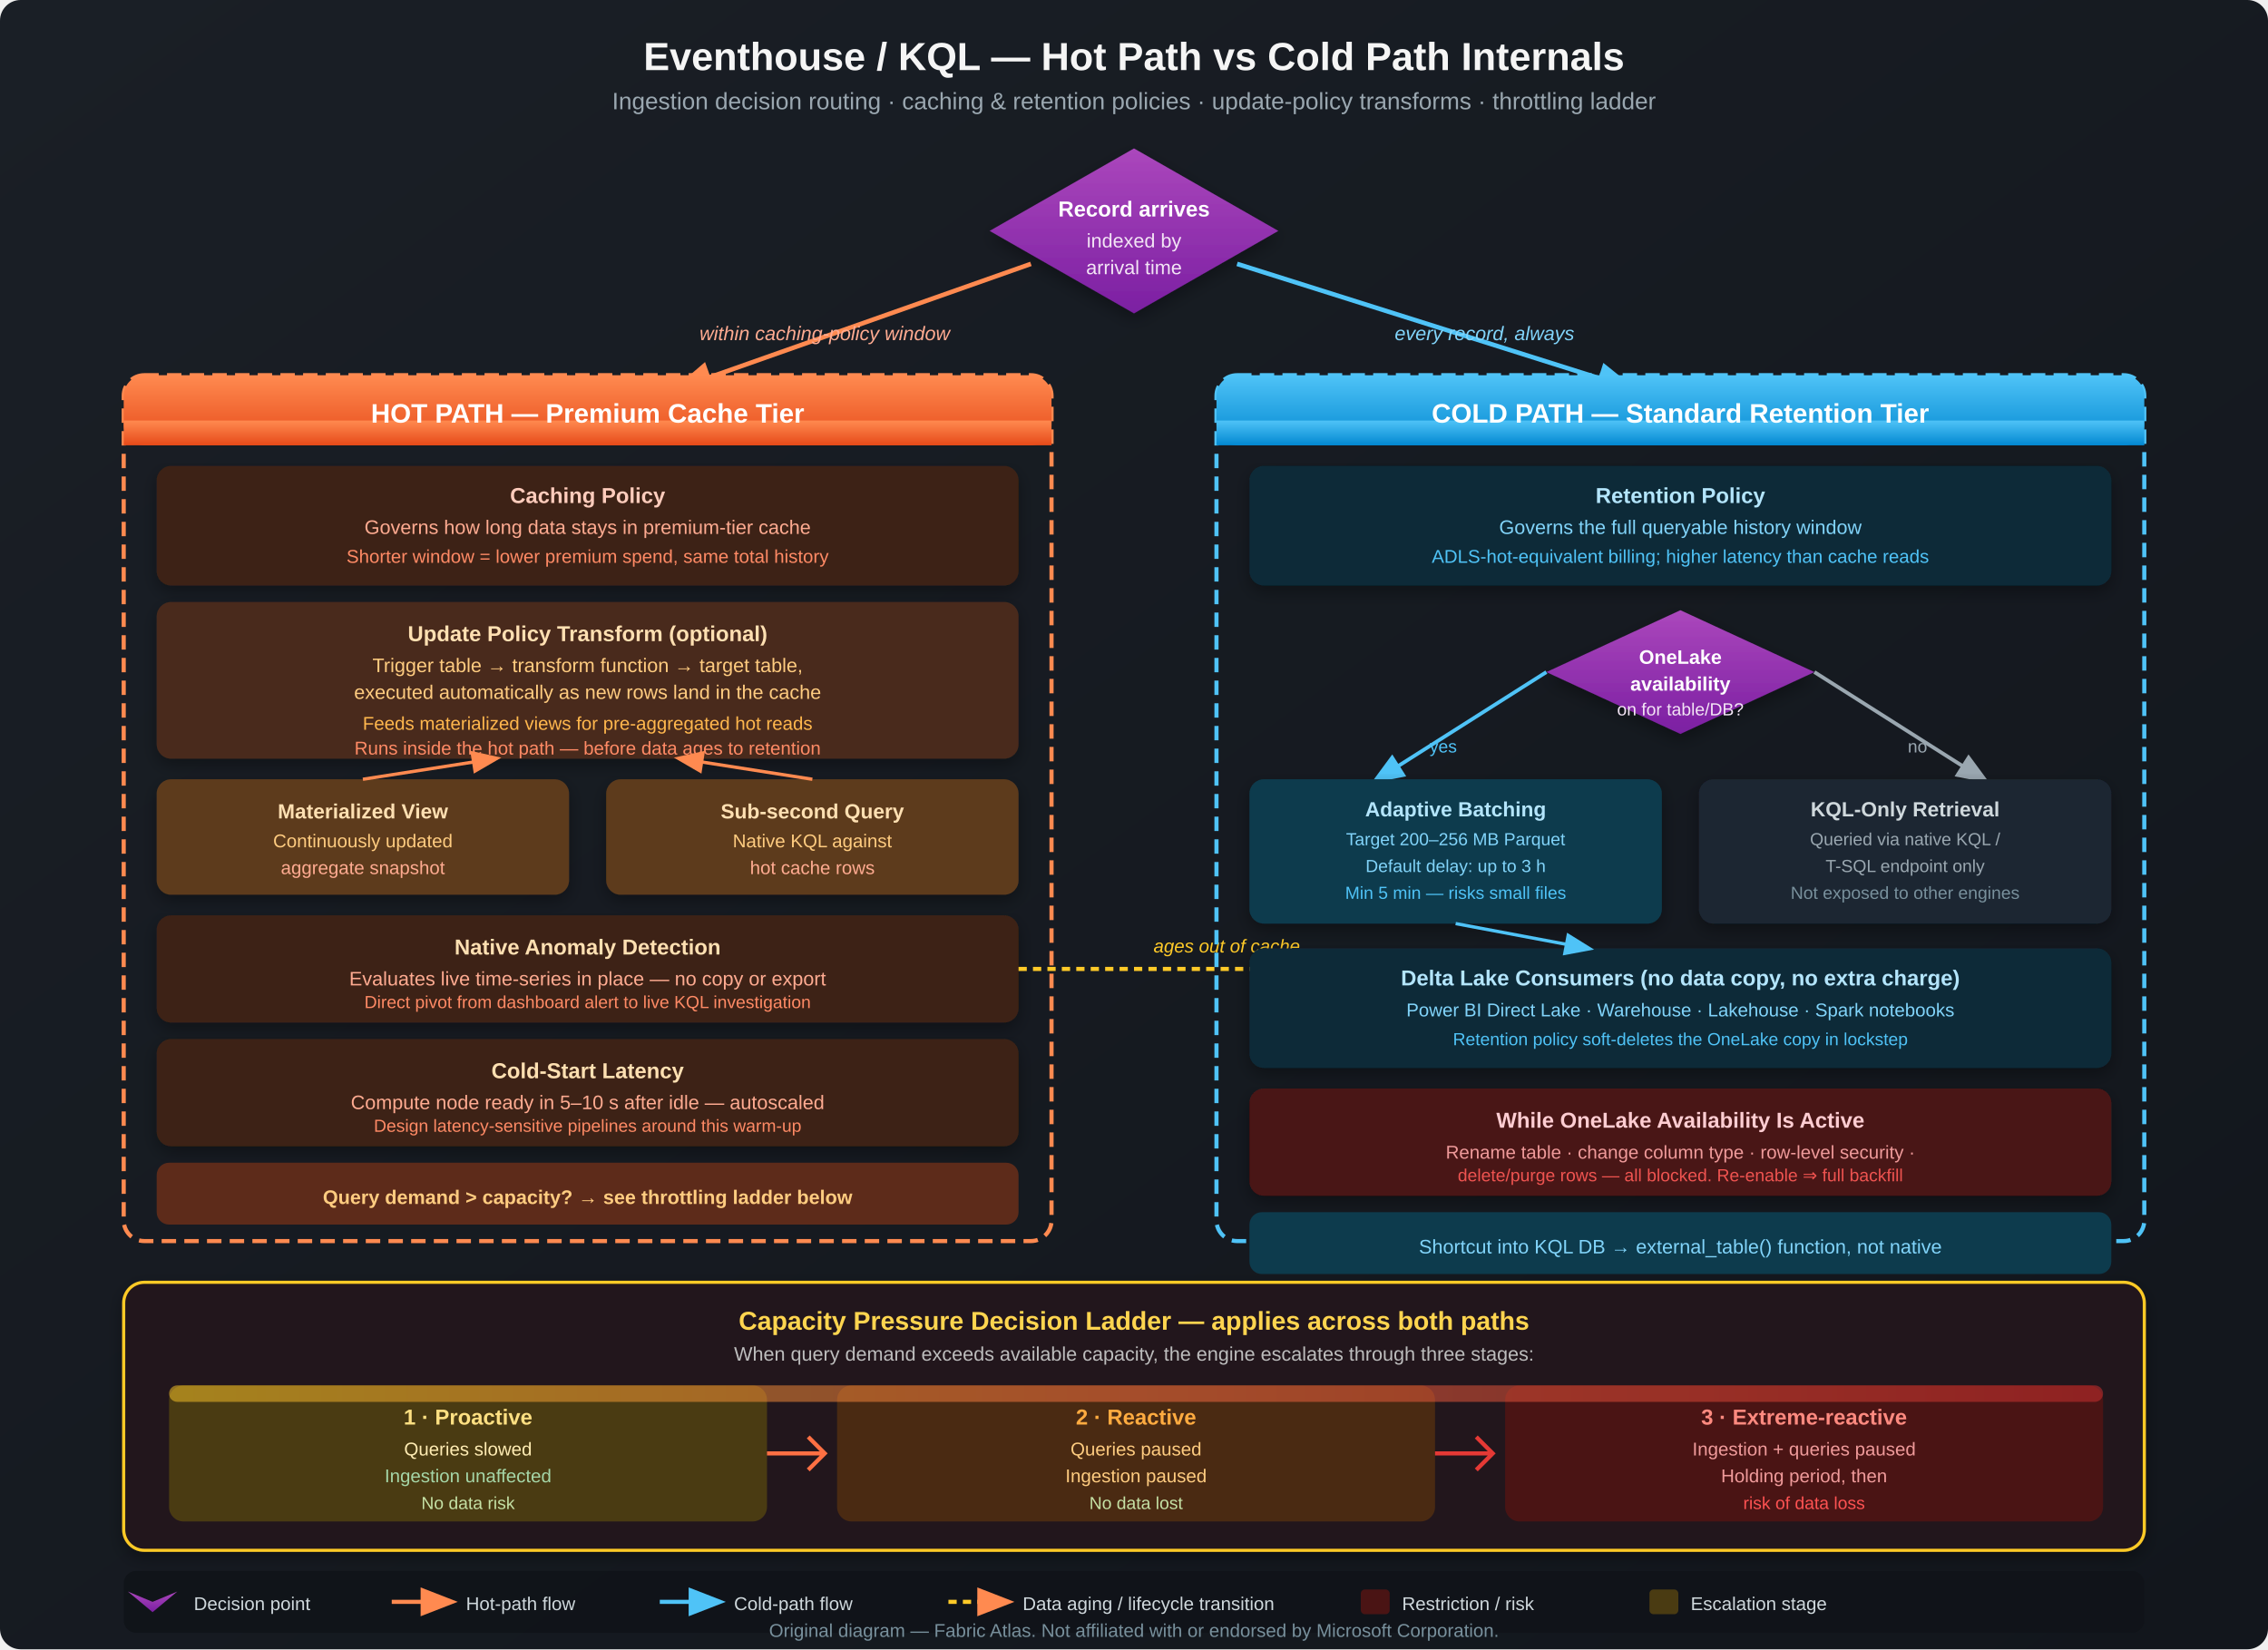
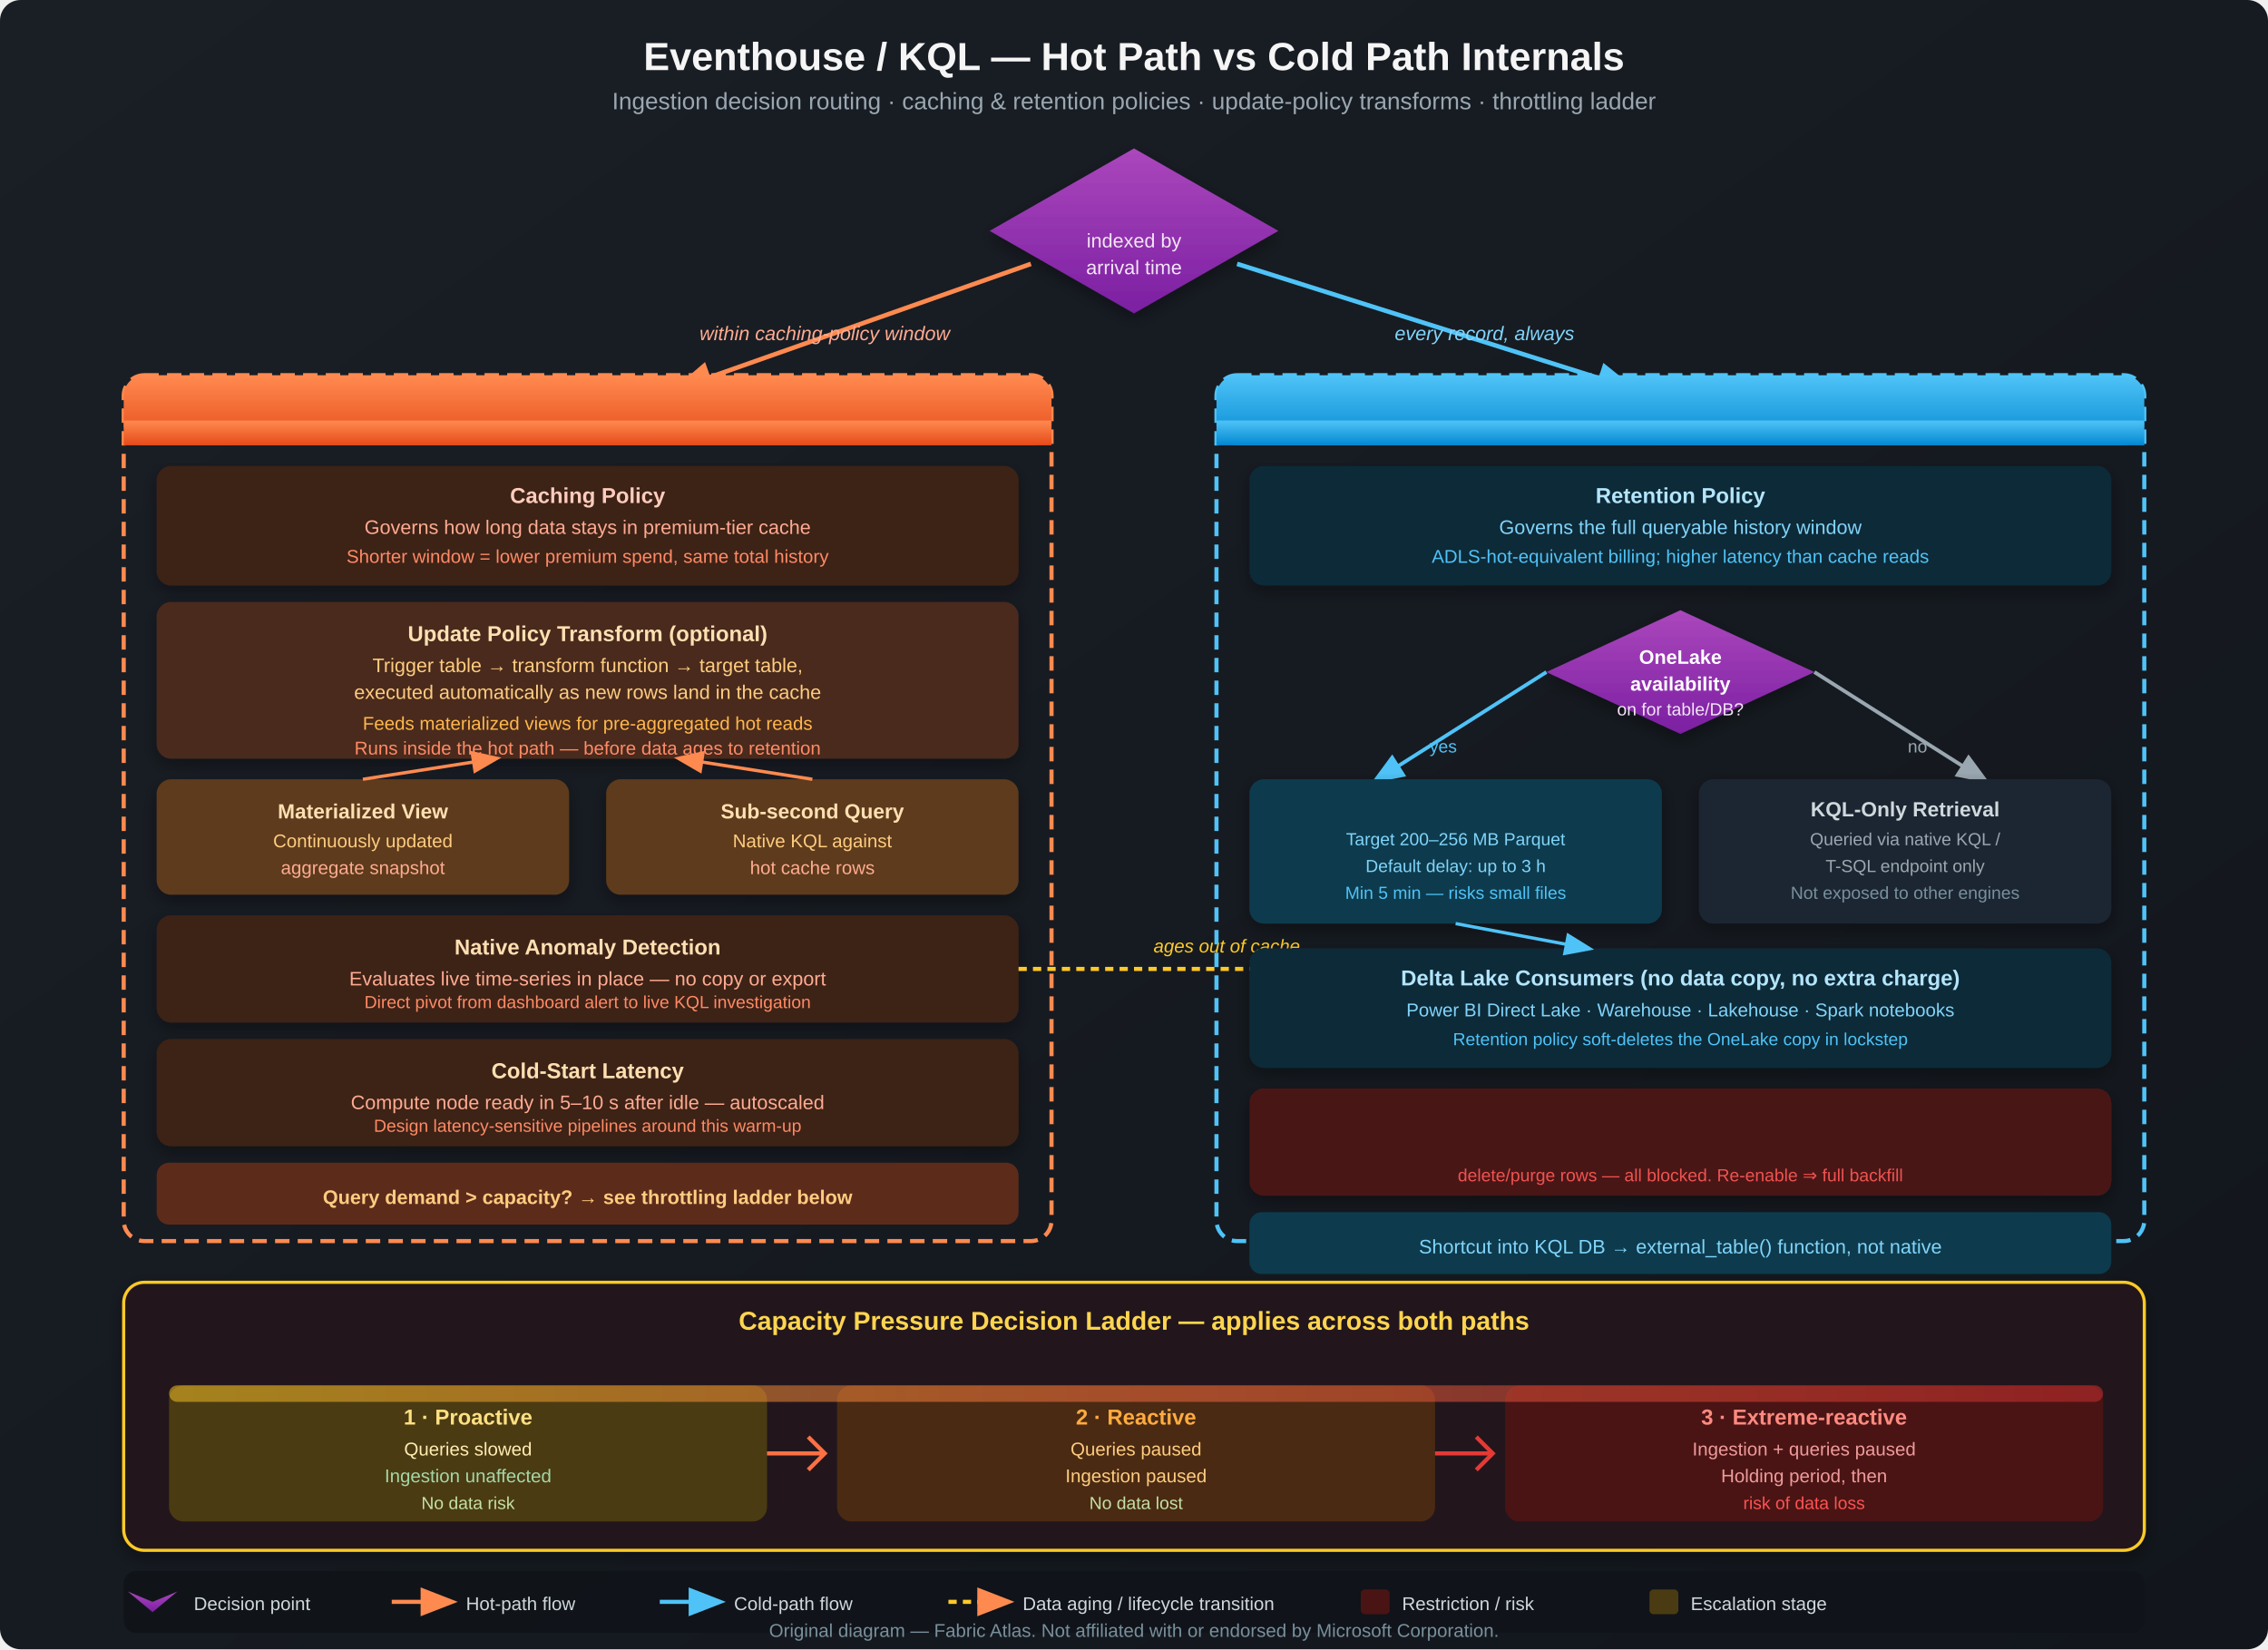
- <svg xmlns="http://www.w3.org/2000/svg" viewBox="0 0 1100 800" width="1100" height="800" font-family="Segoe UI, Arial, sans-serif" font-size="12">
+ <svg xmlns="http://www.w3.org/2000/svg" viewBox="0 0 1100 800" width="1100" height="800" font-family="Segoe UI, Arial, sans-serif" font-size="12" role="img" aria-labelledby="eventhouse-kql-hot-cold-path-title eventhouse-kql-hot-cold-path-desc" data-diagram-id="eventhouse-kql-hot-cold-path">
  <defs>
    <linearGradient id="bgGrad2" x1="0" y1="0" x2="1" y2="1">
      <stop offset="0%" stop-color="#1a1f26" />
      <stop offset="100%" stop-color="#12161c" />
    </linearGradient>
    <linearGradient id="hotPathGrad" x1="0" y1="0" x2="0" y2="1">
      <stop offset="0%" stop-color="#ff8a50" />
      <stop offset="100%" stop-color="#e64a19" />
    </linearGradient>
    <linearGradient id="coldPathGrad" x1="0" y1="0" x2="0" y2="1">
      <stop offset="0%" stop-color="#4fc3f7" />
      <stop offset="100%" stop-color="#0288d1" />
    </linearGradient>
    <linearGradient id="decisionGrad" x1="0" y1="0" x2="0" y2="1">
      <stop offset="0%" stop-color="#ab47bc" />
      <stop offset="100%" stop-color="#7b1fa2" />
    </linearGradient>
    <linearGradient id="throttleGrad" x1="0" y1="0" x2="1" y2="0">
      <stop offset="0%" stop-color="#ffca28" />
      <stop offset="50%" stop-color="#ff7043" />
      <stop offset="100%" stop-color="#d32f2f" />
    </linearGradient>
    <filter id="shadow2" x="-8%" y="-8%" width="120%" height="130%">
      <feDropShadow dx="0" dy="3" stdDeviation="4" flood-color="#00000055" />
    </filter>
    <marker id="arrHot" markerWidth="9" markerHeight="9" refX="7" refY="3.5" orient="auto">
      <path d="M0,0 L9,3.5 L0,7 Z" fill="#ff8a50" />
    </marker>
    <marker id="arrCold" markerWidth="9" markerHeight="9" refX="7" refY="3.5" orient="auto">
      <path d="M0,0 L9,3.5 L0,7 Z" fill="#4fc3f7" />
    </marker>
    <marker id="arrNeutral" markerWidth="9" markerHeight="9" refX="7" refY="3.5" orient="auto">
      <path d="M0,0 L9,3.5 L0,7 Z" fill="#9aa7b0" />
    </marker>
    <marker id="arrPurple" markerWidth="9" markerHeight="9" refX="7" refY="3.5" orient="auto">
      <path d="M0,0 L9,3.5 L0,7 Z" fill="#ab47bc" />
    </marker>
  </defs>
  <rect width="1100" height="800" fill="url(#bgGrad2)" rx="10" />
  <text x="550" y="34" text-anchor="middle" font-size="19" font-weight="700" fill="#f5f5f5">Eventhouse / KQL — Hot Path vs Cold Path Internals</text>
  <text x="550" y="53" text-anchor="middle" font-size="11.5" fill="#9aa7b0">Ingestion decision routing · caching &amp; retention policies · update-policy transforms · throttling ladder</text>
  <g id="ingest-decision">
    <path d="M550,72 L620,112 L550,152 L480,112 Z" fill="url(#decisionGrad)" filter="url(#shadow2)" />
-     <text x="550" y="105" text-anchor="middle" font-size="10.5" font-weight="700" fill="white">Record arrives</text>
+     <text x="550" y="105" text-anchor="middle" font-size="10.5" font-weight="700" fill="white" data-node-id="record-ingest" tabindex="0" aria-label="Record ingested into KQL database" />
    <text x="550" y="120" text-anchor="middle" font-size="9.5" fill="#f3e5f5">indexed by</text>
    <text x="550" y="133" text-anchor="middle" font-size="9.5" fill="#f3e5f5">arrival time</text>
  </g>
  <line x1="500" y1="128" x2="330" y2="188" stroke="#ff8a50" stroke-width="2.2" marker-end="url(#arrHot)" />
  <line x1="600" y1="128" x2="790" y2="188" stroke="#4fc3f7" stroke-width="2.2" marker-end="url(#arrCold)" />
  <text x="400" y="165" text-anchor="middle" font-size="9.5" fill="#ffab91" font-style="italic">within caching-policy window</text>
  <text x="720" y="165" text-anchor="middle" font-size="9.5" fill="#81d4fa" font-style="italic">every record, always</text>
  <g id="hot-lane">
    <rect x="60" y="182" width="450" height="420" rx="10" fill="none" stroke="#ff8a50" stroke-width="2" stroke-dasharray="7,4" />
    <rect x="60" y="182" width="450" height="34" rx="10" fill="url(#hotPathGrad)" />
    <rect x="60" y="204" width="450" height="12" fill="url(#hotPathGrad)" />
-     <text x="285" y="205" text-anchor="middle" font-size="13" font-weight="700" fill="white">HOT PATH — Premium Cache Tier</text>
+     <text x="285" y="205" text-anchor="middle" font-size="13" font-weight="700" fill="white" data-node-id="hot-cache-tier" tabindex="0" aria-label="Hot cache tier (caching policy)" />
    <rect x="76" y="226" width="418" height="58" rx="7" fill="#3d2418" filter="url(#shadow2)" />
    <text x="285" y="244" text-anchor="middle" font-size="10.5" font-weight="700" fill="#ffccbc">Caching Policy</text>
    <text x="285" y="259" text-anchor="middle" font-size="9.5" fill="#ffab91">Governs how long data stays in premium-tier cache</text>
    <text x="285" y="273" text-anchor="middle" font-size="9" fill="#ff8a65">Shorter window = lower premium spend, same total history</text>
    <rect x="76" y="292" width="418" height="76" rx="7" fill="#4a2a1a" filter="url(#shadow2)" />
    <text x="285" y="311" text-anchor="middle" font-size="10.5" font-weight="700" fill="#ffe0b2">Update Policy Transform (optional)</text>
    <text x="285" y="326" text-anchor="middle" font-size="9.5" fill="#ffcc80">Trigger table → transform function → target table,</text>
    <text x="285" y="339" text-anchor="middle" font-size="9.5" fill="#ffcc80">executed automatically as new rows land in the cache</text>
    <text x="285" y="354" text-anchor="middle" font-size="9" fill="#ffb74d">Feeds materialized views for pre-aggregated hot reads</text>
    <text x="285" y="366" text-anchor="middle" font-size="9" fill="#ff8a65">Runs inside the hot path — before data ages to retention</text>
    <rect x="76" y="378" width="200" height="56" rx="7" fill="#5d3a1e" filter="url(#shadow2)" />
    <text x="176" y="397" text-anchor="middle" font-size="10" font-weight="700" fill="#ffe0b2">Materialized View</text>
    <text x="176" y="411" text-anchor="middle" font-size="9" fill="#ffcc80">Continuously updated</text>
    <text x="176" y="424" text-anchor="middle" font-size="9" fill="#ffab91">aggregate snapshot</text>
    <rect x="294" y="378" width="200" height="56" rx="7" fill="#5d3a1e" filter="url(#shadow2)" />
    <text x="394" y="397" text-anchor="middle" font-size="10" font-weight="700" fill="#ffe0b2">Sub-second Query</text>
    <text x="394" y="411" text-anchor="middle" font-size="9" fill="#ffcc80">Native KQL against</text>
    <text x="394" y="424" text-anchor="middle" font-size="9" fill="#ffab91">hot cache rows</text>
    <line x1="176" y1="378" x2="240" y2="368" stroke="#ff8a50" stroke-width="1.6" marker-end="url(#arrHot)" />
    <line x1="394" y1="378" x2="330" y2="368" stroke="#ff8a50" stroke-width="1.6" marker-end="url(#arrHot)" />
    <rect x="76" y="444" width="418" height="52" rx="7" fill="#3d2418" filter="url(#shadow2)" />
    <text x="285" y="463" text-anchor="middle" font-size="10.5" font-weight="700" fill="#ffe0b2">Native Anomaly Detection</text>
    <text x="285" y="478" text-anchor="middle" font-size="9.5" fill="#ffab91">Evaluates live time-series in place — no copy or export</text>
    <text x="285" y="489" text-anchor="middle" font-size="8.5" fill="#ff8a65">Direct pivot from dashboard alert to live KQL investigation</text>
    <line x1="494" y1="470" x2="700" y2="470" stroke="#ffca28" stroke-width="2" marker-end="url(#arrHot)" stroke-dasharray="4,3" />
    <text x="595" y="462" text-anchor="middle" font-size="9" fill="#ffca28" font-style="italic">ages out of cache</text>
    <rect x="76" y="504" width="418" height="52" rx="7" fill="#3d2418" filter="url(#shadow2)" />
    <text x="285" y="523" text-anchor="middle" font-size="10.5" font-weight="700" fill="#ffe0b2">Cold-Start Latency</text>
    <text x="285" y="538" text-anchor="middle" font-size="9.5" fill="#ffab91">Compute node ready in 5–10 s after idle — autoscaled</text>
    <text x="285" y="549" text-anchor="middle" font-size="8.5" fill="#ff8a65">Design latency-sensitive pipelines around this warm-up</text>
    <rect x="76" y="564" width="418" height="30" rx="6" fill="#5d2b1a" />
    <text x="285" y="584" text-anchor="middle" font-size="9.5" font-weight="600" fill="#ffcc80">Query demand &gt; capacity? → see throttling ladder below</text>
  </g>
  <g id="cold-lane">
    <rect x="590" y="182" width="450" height="420" rx="10" fill="none" stroke="#4fc3f7" stroke-width="2" stroke-dasharray="7,4" />
    <rect x="590" y="182" width="450" height="34" rx="10" fill="url(#coldPathGrad)" />
    <rect x="590" y="204" width="450" height="12" fill="url(#coldPathGrad)" />
-     <text x="815" y="205" text-anchor="middle" font-size="13" font-weight="700" fill="white">COLD PATH — Standard Retention Tier</text>
+     <text x="815" y="205" text-anchor="middle" font-size="13" font-weight="700" fill="white" data-node-id="cold-standard-tier" tabindex="0" aria-label="Cold standard tier (retention policy)" />
    <rect x="606" y="226" width="418" height="58" rx="7" fill="#0d2b38" filter="url(#shadow2)" />
    <text x="815" y="244" text-anchor="middle" font-size="10.5" font-weight="700" fill="#b3e5fc">Retention Policy</text>
    <text x="815" y="259" text-anchor="middle" font-size="9.5" fill="#81d4fa">Governs the full queryable history window</text>
    <text x="815" y="273" text-anchor="middle" font-size="9" fill="#4fc3f7">ADLS-hot-equivalent billing; higher latency than cache reads</text>
    <g id="onelake-decision">
      <path d="M815,296 L880,326 L815,356 L750,326 Z" fill="url(#decisionGrad)" filter="url(#shadow2)" />
      <text x="815" y="322" text-anchor="middle" font-size="9.5" font-weight="700" fill="white">OneLake</text>
      <text x="815" y="335" text-anchor="middle" font-size="9.5" font-weight="700" fill="white">availability</text>
      <text x="815" y="347" text-anchor="middle" font-size="8.5" fill="#f3e5f5">on for table/DB?</text>
    </g>
    <line x1="750" y1="326" x2="668" y2="378" stroke="#4fc3f7" stroke-width="1.8" marker-end="url(#arrCold)" />
    <text x="700" y="365" text-anchor="middle" font-size="8.5" fill="#4fc3f7">yes</text>
    <rect x="606" y="378" width="200" height="70" rx="7" fill="#0d3b4d" filter="url(#shadow2)" />
-     <text x="706" y="396" text-anchor="middle" font-size="10" font-weight="700" fill="#b3e5fc">Adaptive Batching</text>
+     <text x="706" y="396" text-anchor="middle" font-size="10" font-weight="700" fill="#b3e5fc" data-node-id="adaptive-batching" tabindex="0" aria-label="Adaptive batching to OneLake" />
    <text x="706" y="410" text-anchor="middle" font-size="8.5" fill="#81d4fa">Target 200–256 MB Parquet</text>
    <text x="706" y="423" text-anchor="middle" font-size="8.5" fill="#81d4fa">Default delay: up to 3 h</text>
    <text x="706" y="436" text-anchor="middle" font-size="8.5" fill="#4fc3f7">Min 5 min — risks small files</text>
    <line x1="880" y1="326" x2="962" y2="378" stroke="#9aa7b0" stroke-width="1.8" marker-end="url(#arrNeutral)" />
    <text x="930" y="365" text-anchor="middle" font-size="8.5" fill="#9aa7b0">no</text>
    <rect x="824" y="378" width="200" height="70" rx="7" fill="#1a2530" filter="url(#shadow2)" />
    <text x="924" y="396" text-anchor="middle" font-size="10" font-weight="700" fill="#cfd8dc">KQL-Only Retrieval</text>
    <text x="924" y="410" text-anchor="middle" font-size="8.5" fill="#9aa7b0">Queried via native KQL /</text>
    <text x="924" y="423" text-anchor="middle" font-size="8.5" fill="#9aa7b0">T-SQL endpoint only</text>
    <text x="924" y="436" text-anchor="middle" font-size="8.5" fill="#78909c">Not exposed to other engines</text>
    <rect x="606" y="460" width="418" height="58" rx="7" fill="#0d2b38" filter="url(#shadow2)" />
    <text x="815" y="478" text-anchor="middle" font-size="10.5" font-weight="700" fill="#b3e5fc">Delta Lake Consumers (no data copy, no extra charge)</text>
    <text x="815" y="493" text-anchor="middle" font-size="9" fill="#81d4fa">Power BI Direct Lake · Warehouse · Lakehouse · Spark notebooks</text>
    <text x="815" y="507" text-anchor="middle" font-size="8.5" fill="#4fc3f7">Retention policy soft-deletes the OneLake copy in lockstep</text>
    <line x1="706" y1="448" x2="770" y2="460" stroke="#4fc3f7" stroke-width="1.6" marker-end="url(#arrCold)" />
    <rect x="606" y="528" width="418" height="52" rx="7" fill="#4a1414" filter="url(#shadow2)" />
-     <text x="815" y="547" text-anchor="middle" font-size="10.5" font-weight="700" fill="#ffcdd2">While OneLake Availability Is Active</text>
-     <text x="815" y="562" text-anchor="middle" font-size="9" fill="#ef9a9a">Rename table · change column type · row-level security ·</text>
+     <text x="815" y="547" text-anchor="middle" font-size="10.5" font-weight="700" fill="#ffcdd2" data-node-id="ddl-restriction-warning" tabindex="0" aria-label="Trap: blocked DDL while OneLake-available" />
+     <text x="815" y="562" text-anchor="middle" font-size="9" fill="#ef9a9a" data-node-id="onelake-availability-decision" tabindex="0" aria-label="OneLake availability enabled?" />
    <text x="815" y="573" text-anchor="middle" font-size="8.5" fill="#ef5350">delete/purge rows — all blocked. Re-enable ⇒ full backfill</text>
    <rect x="606" y="588" width="418" height="30" rx="6" fill="#0d3b4d" />
    <text x="815" y="608" text-anchor="middle" font-size="9.5" fill="#81d4fa">Shortcut into KQL DB → external_table() function, not native</text>
  </g>
  <g id="throttle-ladder">
    <rect x="60" y="622" width="980" height="130" rx="10" fill="#20161a" filter="url(#shadow2)" stroke="#ffca28" stroke-width="1.5" />
    <text x="550" y="645" text-anchor="middle" font-size="12.5" font-weight="700" fill="#ffd54f">Capacity Pressure Decision Ladder — applies across both paths</text>
-     <text x="550" y="660" text-anchor="middle" font-size="9.5" fill="#bdbdbd">When query demand exceeds available capacity, the engine escalates through three stages:</text>
+     <text x="550" y="660" text-anchor="middle" font-size="9.5" fill="#bdbdbd" data-node-id="throttling-ladder" tabindex="0" aria-label="Three-stage capacity throttling ladder" />
    <rect x="82" y="672" width="290" height="66" rx="7" fill="#4a3b12" />
    <text x="227" y="691" text-anchor="middle" font-size="10.5" font-weight="700" fill="#ffe082">1 · Proactive</text>
    <text x="227" y="706" text-anchor="middle" font-size="9" fill="#ffecb3">Queries slowed</text>
    <text x="227" y="719" text-anchor="middle" font-size="9" fill="#a5d6a7">Ingestion unaffected</text>
    <text x="227" y="732" text-anchor="middle" font-size="8.5" fill="#c5e1a5">No data risk</text>
    <path d="M372,705 L400,705 M392,697 L400,705 L392,713" stroke="#ff7043" stroke-width="2" fill="none" />
    <rect x="406" y="672" width="290" height="66" rx="7" fill="#4a2a12" />
    <text x="551" y="691" text-anchor="middle" font-size="10.5" font-weight="700" fill="#ffab40">2 · Reactive</text>
    <text x="551" y="706" text-anchor="middle" font-size="9" fill="#ffcc80">Queries paused</text>
    <text x="551" y="719" text-anchor="middle" font-size="9" fill="#ffcc80">Ingestion paused</text>
    <text x="551" y="732" text-anchor="middle" font-size="8.5" fill="#c5e1a5">No data lost</text>
    <path d="M696,705 L724,705 M716,697 L724,705 L716,713" stroke="#e53935" stroke-width="2" fill="none" />
    <rect x="730" y="672" width="290" height="66" rx="7" fill="#4a1414" />
    <text x="875" y="691" text-anchor="middle" font-size="10.5" font-weight="700" fill="#ff8a80">3 · Extreme-reactive</text>
    <text x="875" y="706" text-anchor="middle" font-size="9" fill="#ef9a9a">Ingestion + queries paused</text>
    <text x="875" y="719" text-anchor="middle" font-size="9" fill="#ef9a9a">Holding period, then</text>
    <text x="875" y="732" text-anchor="middle" font-size="8.5" fill="#ff5252">risk of data loss</text>
    <rect x="82" y="672" width="938" height="8" fill="url(#throttleGrad)" opacity="0.5" rx="4" />
  </g>
  <g id="legend2" transform="translate(60,762)">
    <rect width="980" height="30" rx="6" fill="#0f1318" opacity="0.9" />
    <path d="M14,15 L26,10 L14,20 L2,10 Z" fill="url(#decisionGrad)" />
    <text x="34" y="19" font-size="9" fill="#cfd8dc">Decision point</text>
    <line x1="130" y1="15" x2="158" y2="15" stroke="#ff8a50" stroke-width="2" marker-end="url(#arrHot)" />
    <text x="166" y="19" font-size="9" fill="#cfd8dc">Hot-path flow</text>
    <line x1="260" y1="15" x2="288" y2="15" stroke="#4fc3f7" stroke-width="2" marker-end="url(#arrCold)" />
    <text x="296" y="19" font-size="9" fill="#cfd8dc">Cold-path flow</text>
    <line x1="400" y1="15" x2="428" y2="15" stroke="#ffca28" stroke-width="2" stroke-dasharray="4,3" marker-end="url(#arrHot)" />
    <text x="436" y="19" font-size="9" fill="#cfd8dc">Data aging / lifecycle transition</text>
    <rect x="600" y="9" width="14" height="12" rx="2" fill="#4a1414" />
    <text x="620" y="19" font-size="9" fill="#cfd8dc">Restriction / risk</text>
    <rect x="740" y="9" width="14" height="12" rx="2" fill="#4a3b12" />
    <text x="760" y="19" font-size="9" fill="#cfd8dc">Escalation stage</text>
  </g>
  <text x="550" y="794" text-anchor="middle" font-size="9" fill="#78909c">Original diagram — Fabric Atlas. Not affiliated with or endorsed by Microsoft Corporation.</text>
</svg>
